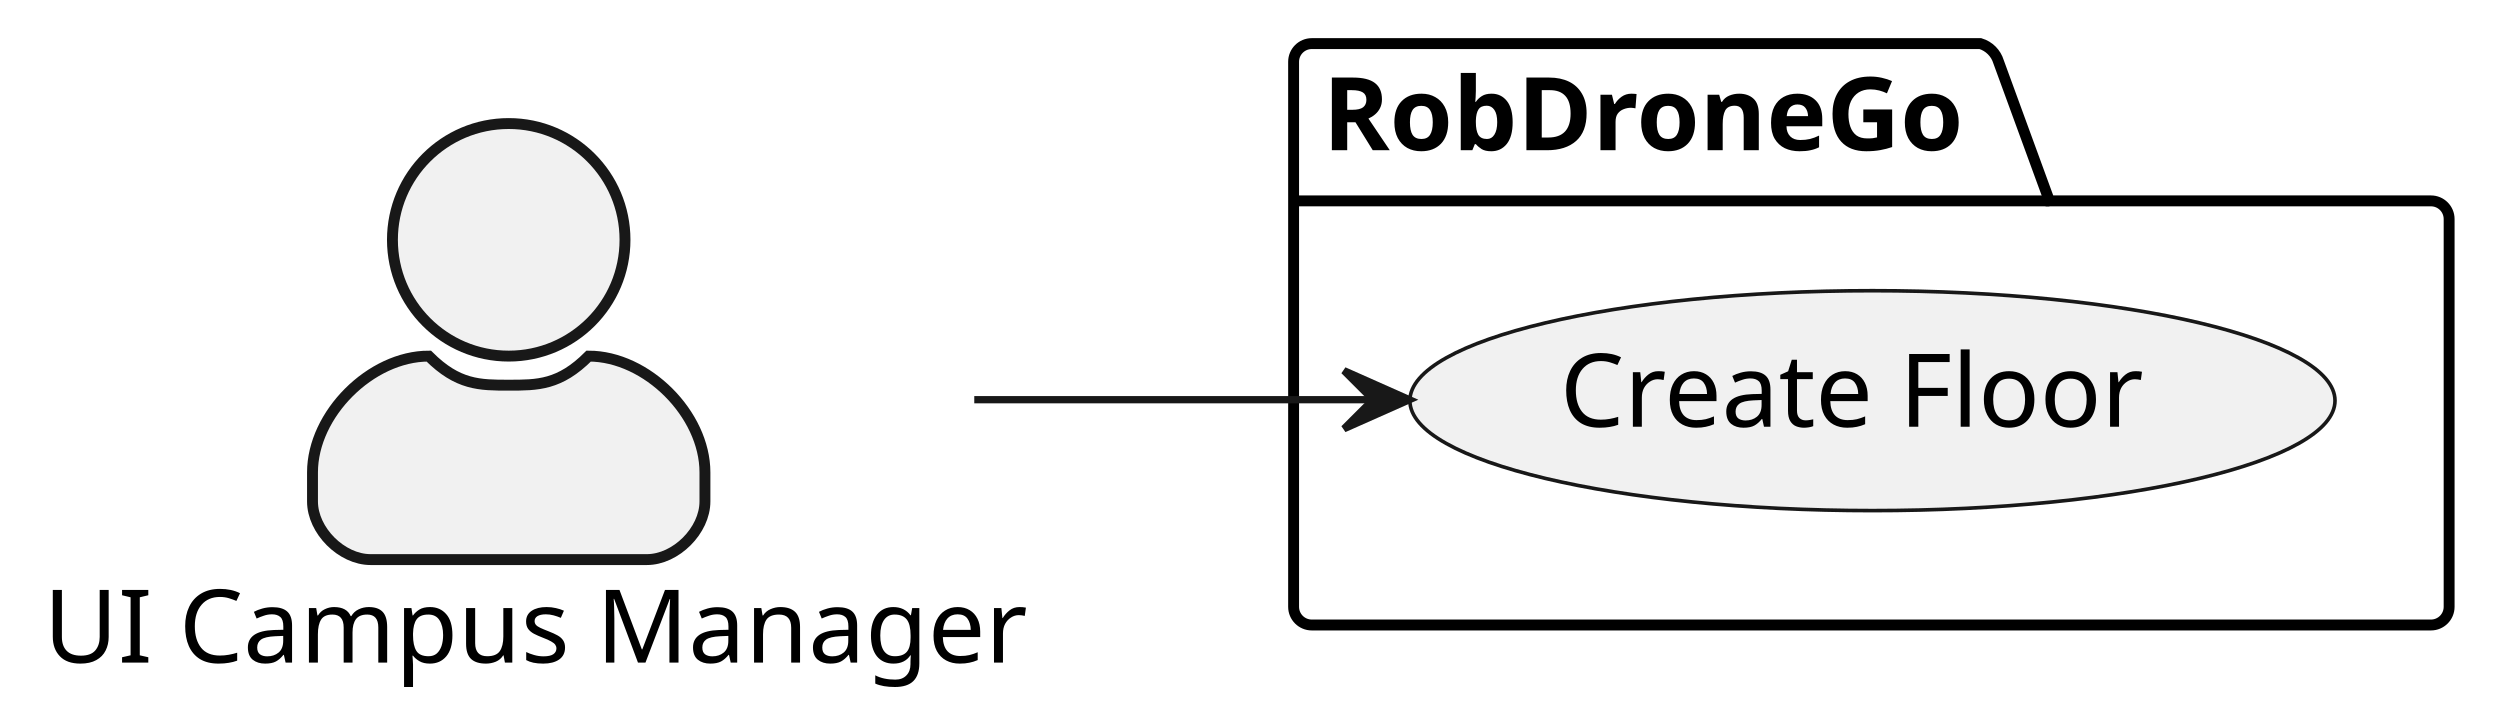
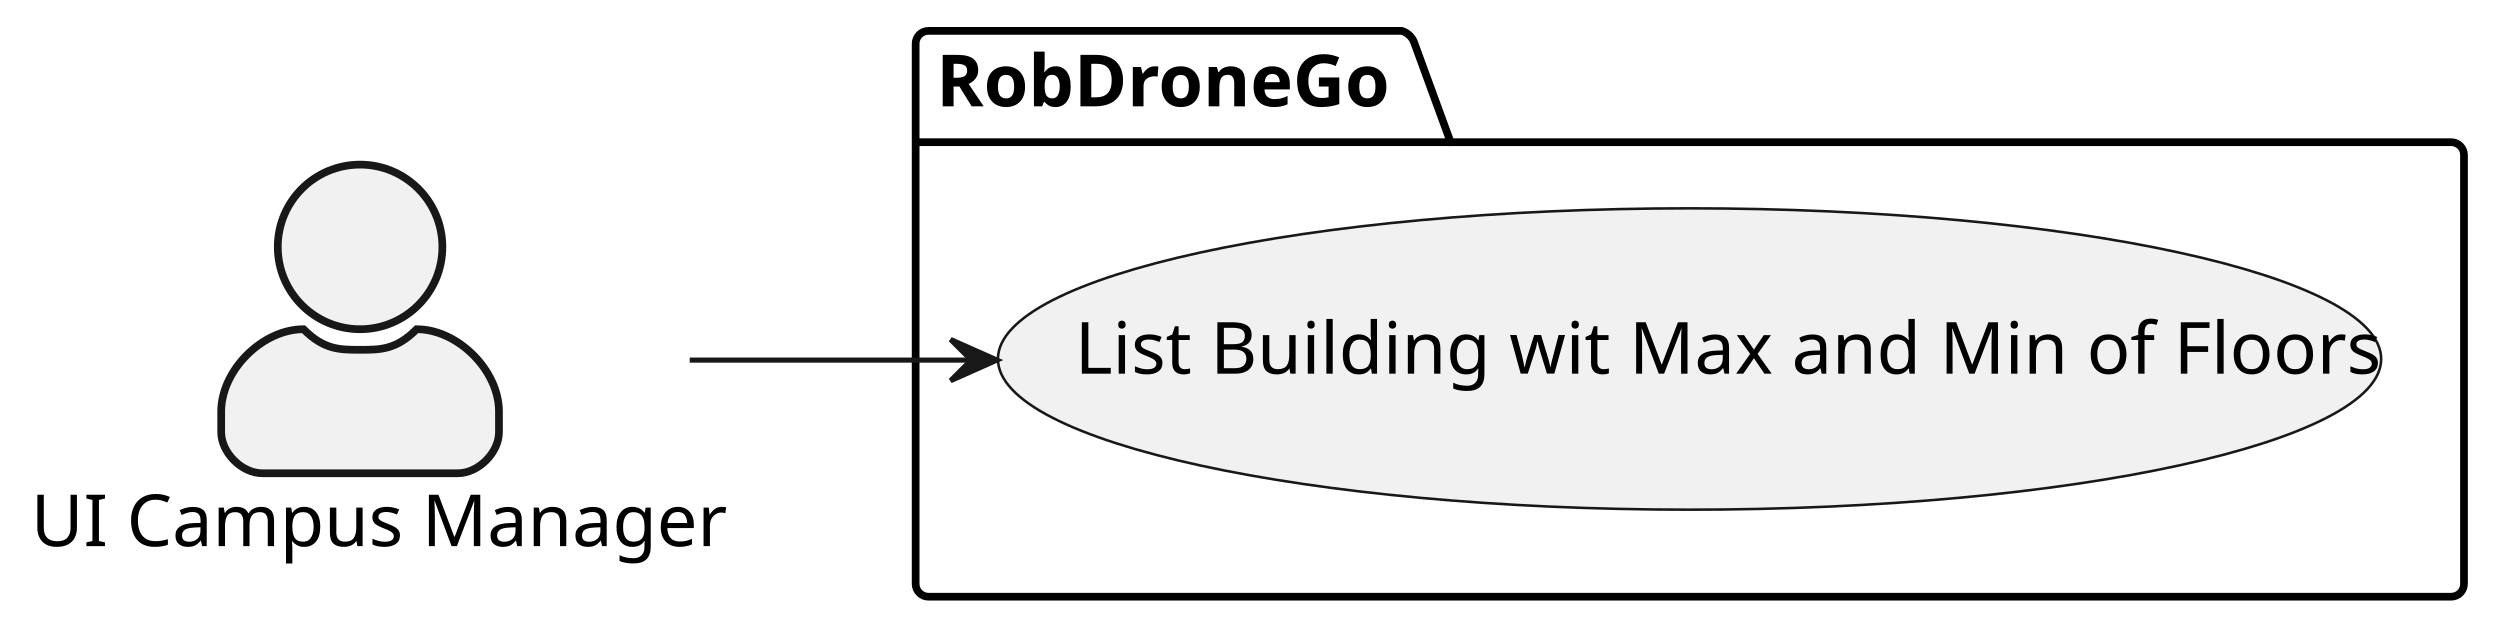
- <svg xmlns="http://www.w3.org/2000/svg" contentStyleType="text/css" height="99px" preserveAspectRatio="none" style="width:344px;height:99px;background:#FFFFFF;" version="1.1" viewBox="0 0 344 99" width="344px" zoomAndPan="magnify">
+ <svg xmlns="http://www.w3.org/2000/svg" contentStyleType="text/css" height="123px" preserveAspectRatio="none" style="width:486px;height:123px;background:#FFFFFF;" version="1.1" viewBox="0 0 486 123" width="486px" zoomAndPan="magnify">
  <defs />
  <g>
    <g id="cluster_RobDroneGo">
-       <path d="M180.5,6 L272.5,6 A3.75,3.75 0 0 1 275,8.5 L282,27.641 L334.5,27.641 A2.5,2.5 0 0 1 337,30.141 L337,83.5 A2.5,2.5 0 0 1 334.5,86 L180.5,86 A2.5,2.5 0 0 1 178,83.5 L178,8.5 A2.5,2.5 0 0 1 180.5,6 " fill="none" style="stroke:#000000;stroke-width:1.5;" />
+       <path d="M180.5,6 L272.5,6 A3.75,3.75 0 0 1 275,8.5 L282,27.641 L476.5,27.641 A2.5,2.5 0 0 1 479,30.141 L479,113.5 A2.5,2.5 0 0 1 476.5,116 L180.5,116 A2.5,2.5 0 0 1 178,113.5 L178,8.5 A2.5,2.5 0 0 1 180.5,6 " fill="none" style="stroke:#000000;stroke-width:1.5;" />
      <line style="stroke:#000000;stroke-width:1.5;" x1="178" x2="282" y1="27.641" y2="27.641" />
      <text fill="#000000" font-family="sans-serif" font-size="14" font-weight="bold" lengthAdjust="spacing" textLength="91" x="182" y="20.674">RobDroneGo</text>
    </g>
    <g id="elem_UC2">
-       <ellipse cx="257.648" cy="55.13" fill="#F1F1F1" rx="63.648" ry="15.13" style="stroke:#181818;stroke-width:0.5;" />
-       <text fill="#000000" font-family="sans-serif" font-size="14" lengthAdjust="spacing" textLength="80" x="214.648" y="58.717">Create Floor</text>
+       <ellipse cx="328.45" cy="69.79" fill="#F1F1F1" rx="134.45" ry="29.29" style="stroke:#181818;stroke-width:0.5;" />
+       <text fill="#000000" font-family="sans-serif" font-size="14" lengthAdjust="spacing" textLength="239" x="208.95" y="72.644">List Building wit Max and Min of Floors</text>
    </g>
    <g id="elem_CM">
-       <ellipse cx="70" cy="33" fill="#F1F1F1" rx="16" ry="16" style="stroke:#181818;stroke-width:1.5;" />
-       <path d="M70,53 C74,53 77,53 81,49 C89,49 97,57 97,65 L97,69 C97,73 93,77 89,77 L51,77 C47,77 43,73 43,69 L43,65 C43,57 51,49 59,49 C63,53 66,53 70,53 " fill="#F1F1F1" style="stroke:#181818;stroke-width:1.5;" />
-       <text fill="#000000" font-family="sans-serif" font-size="14" lengthAdjust="spacing" textLength="128" x="6" y="91.174">UI Campus Manager</text>
+       <ellipse cx="70" cy="48" fill="#F1F1F1" rx="16" ry="16" style="stroke:#181818;stroke-width:1.5;" />
+       <path d="M70,68 C74,68 77,68 81,64 C89,64 97,72 97,80 L97,84 C97,88 93,92 89,92 L51,92 C47,92 43,88 43,84 L43,80 C43,72 51,64 59,64 C63,68 66,68 70,68 " fill="#F1F1F1" style="stroke:#181818;stroke-width:1.5;" />
+       <text fill="#000000" font-family="sans-serif" font-size="14" lengthAdjust="spacing" textLength="128" x="6" y="106.174">UI Campus Manager</text>
    </g>
    <g id="link_CM_UC2">
-       <path d="M134.06,55 C151.73,55 171,55 188.91,55 " fill="none" id="CM-to-UC2" style="stroke:#181818;stroke-width:1.0;" />
-       <polygon fill="#181818" points="193.93,55,184.93,51,188.93,55,184.93,59,193.93,55" style="stroke:#181818;stroke-width:1.0;" />
+       <path d="M134.08,70 C150.75,70 169.43,70 188.43,70 " fill="none" id="CM-to-UC2" style="stroke:#181818;stroke-width:1.0;" />
+       <polygon fill="#181818" points="193.8,70,184.8,66,188.8,70,184.8,74,193.8,70" style="stroke:#181818;stroke-width:1.0;" />
    </g>
  </g>
</svg>
